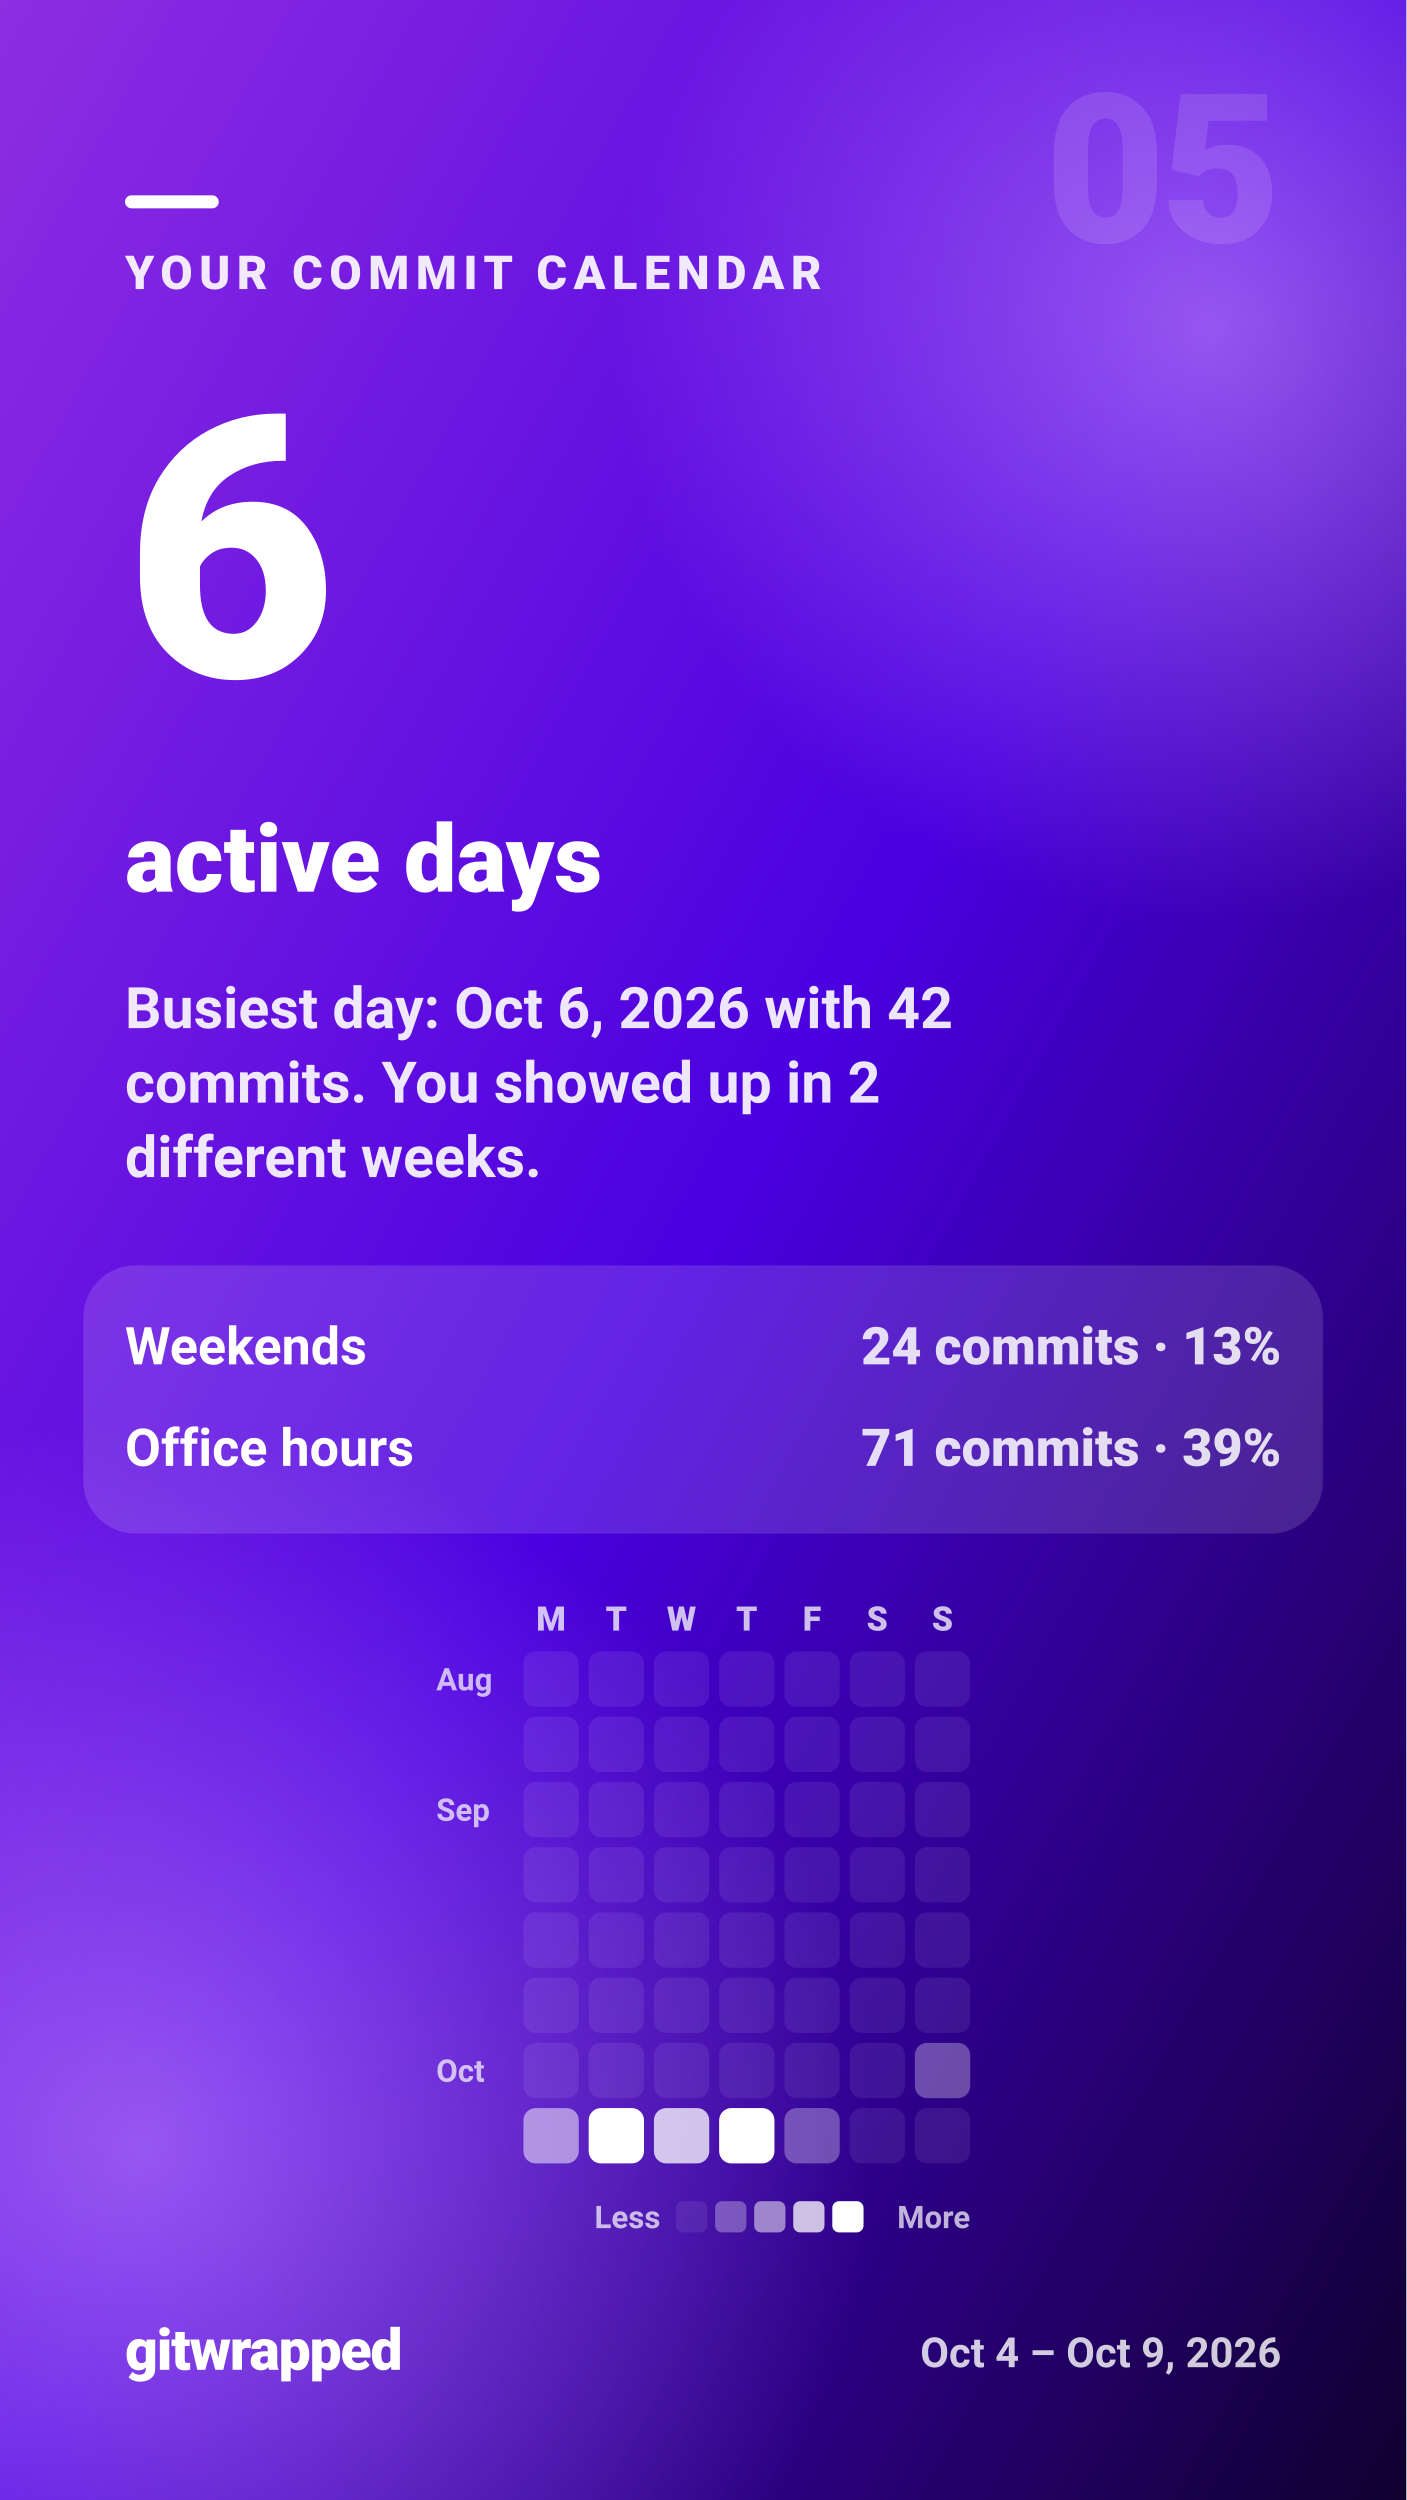
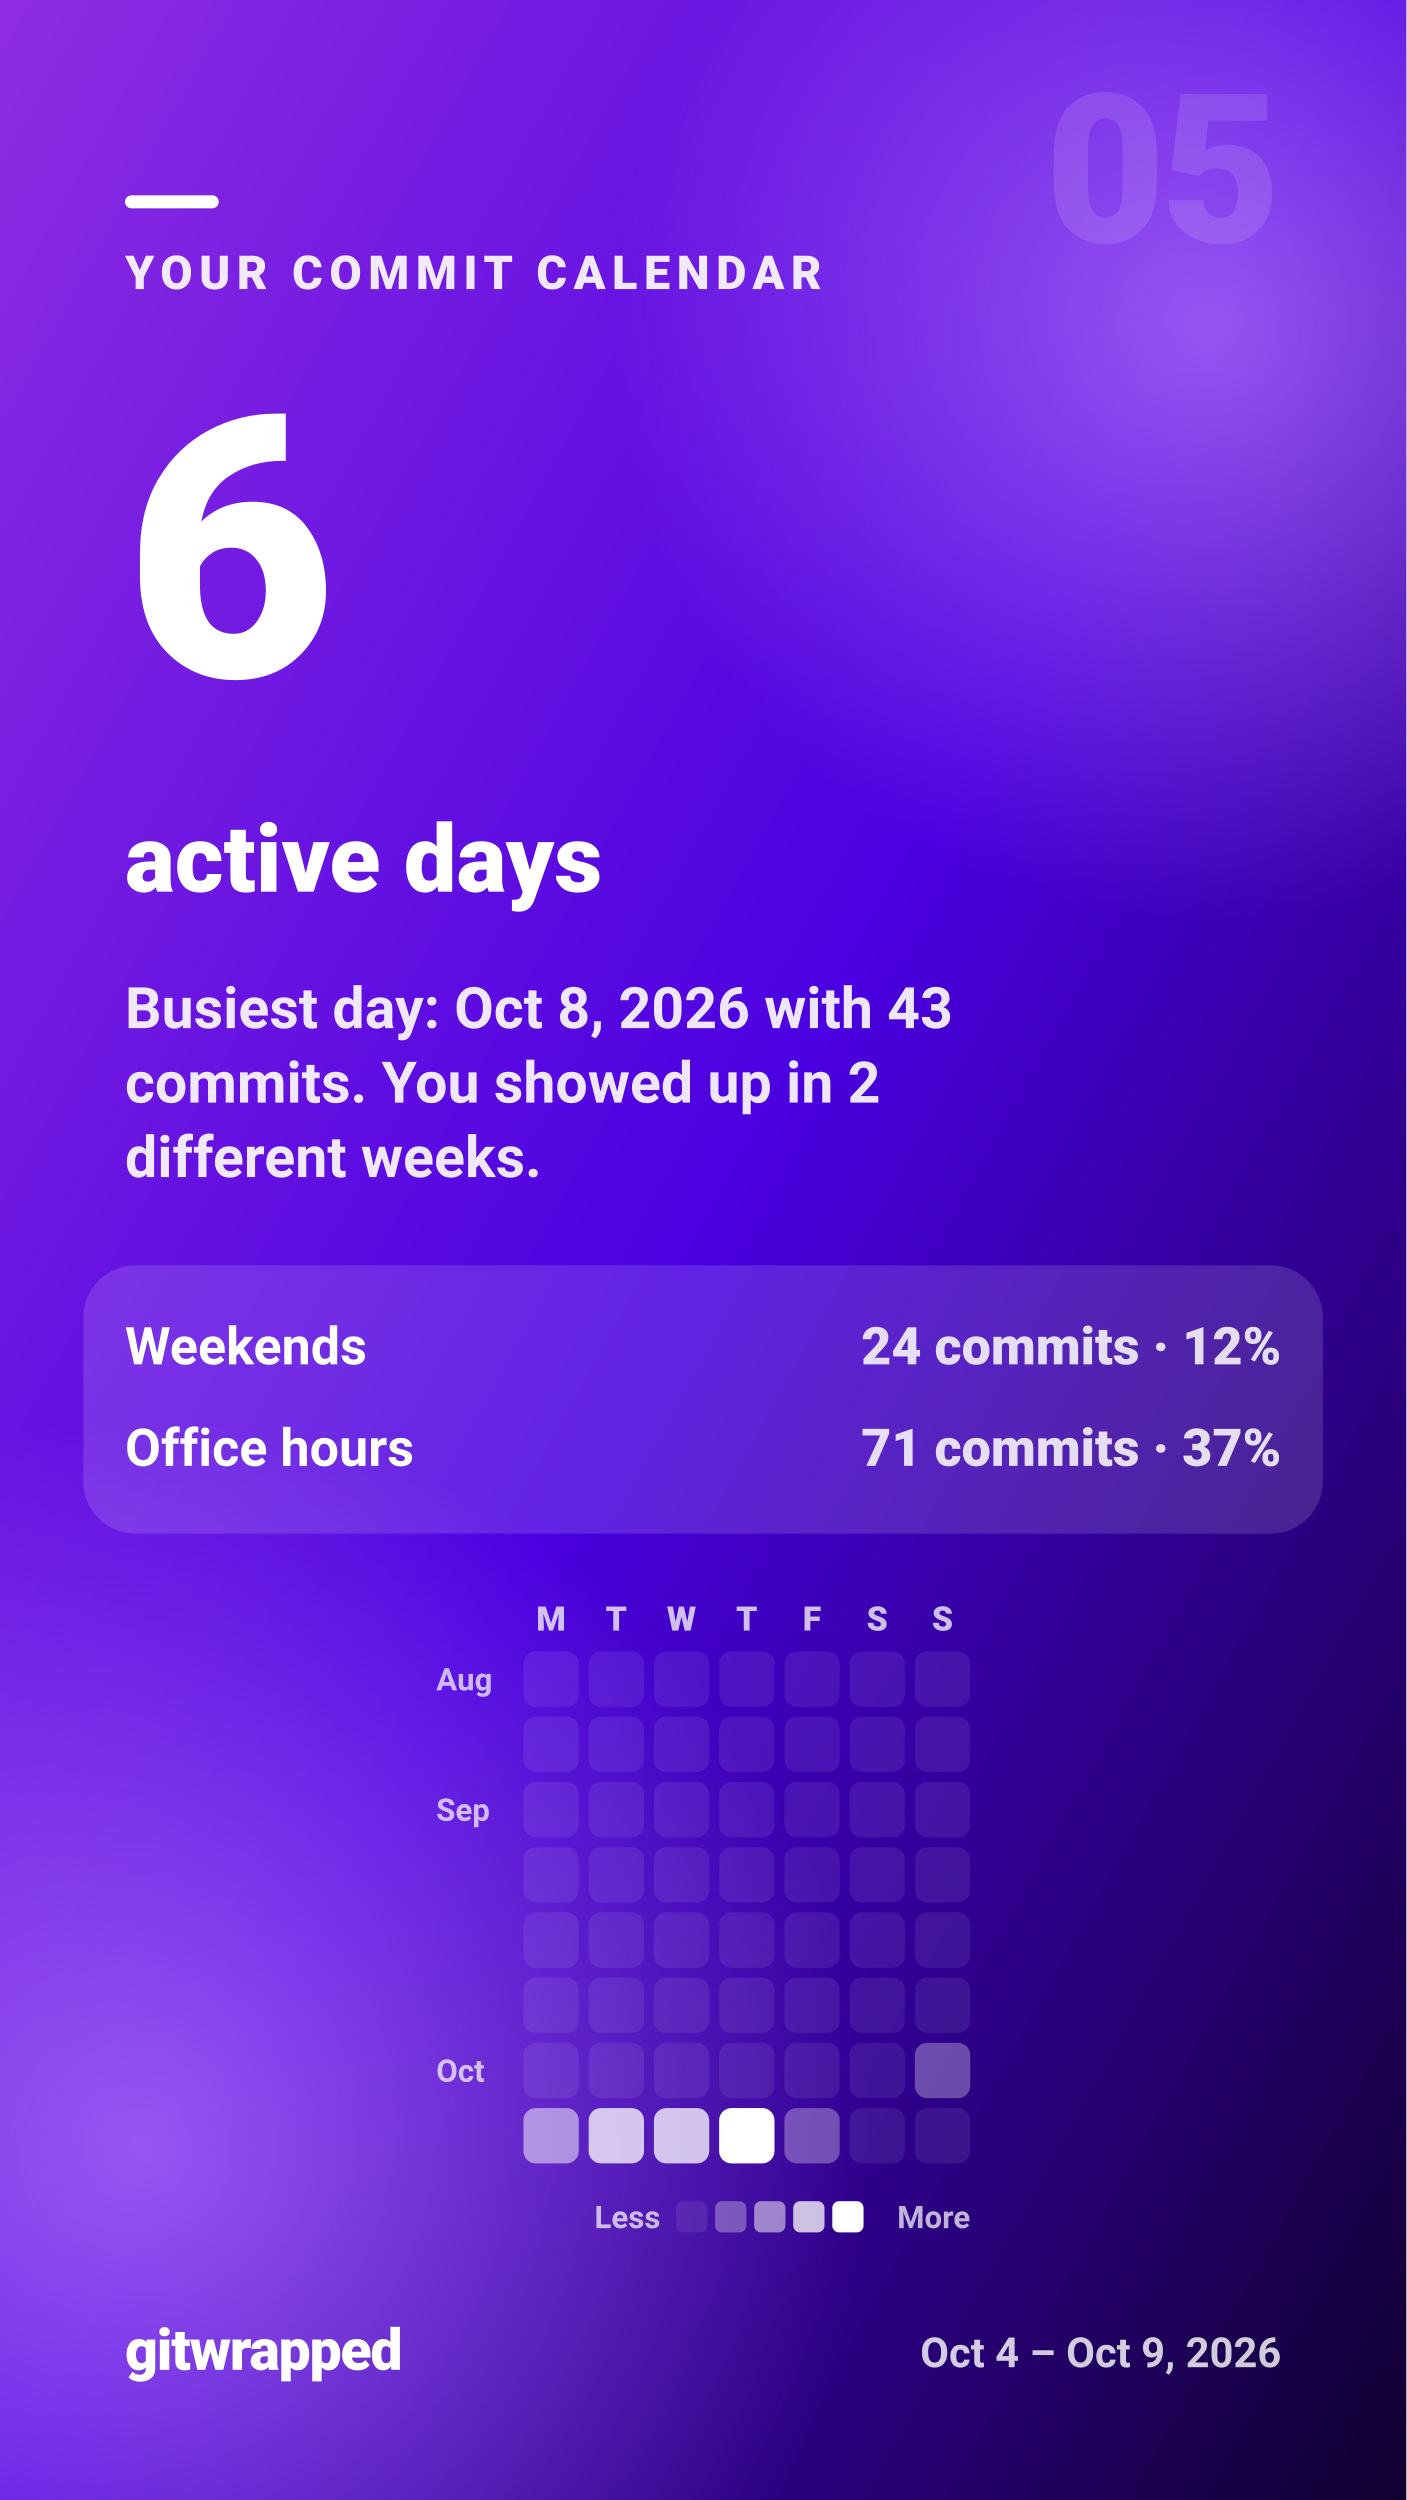
<svg xmlns="http://www.w3.org/2000/svg" width="1080" height="1920" viewBox="0 0 1080 1920" role="img" aria-label="YOUR COMMIT CALENDAR — 6 — active days">
  <defs>
    <linearGradient id="gw-activity-bg" x1="0" y1="0" x2="1" y2="1">
      <stop offset="0.00" stop-color="#8e2de2" />
      <stop offset="0.50" stop-color="#4a00e0" />
      <stop offset="1.00" stop-color="#10002f" />
    </linearGradient>
    <radialGradient id="gw-activity-glow">
      <stop offset="0" stop-color="#d59bff" stop-opacity="0.55" />
      <stop offset="1" stop-color="#d59bff" stop-opacity="0" />
    </radialGradient>
  </defs>
  <rect width="1080" height="1920" fill="url(#gw-activity-bg)" />
  <circle cx="930" cy="250" r="460" fill="url(#gw-activity-glow)" />
  <circle cx="110" cy="1650" r="560" fill="url(#gw-activity-glow)" />
  <g fill="#ffffff" font-family="system-ui, -apple-system, 'Segoe UI', Roboto, Helvetica, Arial, sans-serif">
    <text x="984" y="186" font-size="160" font-weight="900" fill-opacity="0.12" text-anchor="end" letter-spacing="-4">05</text>
    <rect x="96" y="150" width="72" height="10" rx="5" fill="#ffffff" />
    <text x="96" y="222" font-size="36" font-weight="800" fill-opacity="0.9" letter-spacing="5">YOUR COMMIT CALENDAR</text>
    <text x="96" y="519.6" font-size="280" font-weight="900" letter-spacing="-5.6">6</text>
    <text x="96" y="684.8" font-size="72" font-weight="800">active days</text>
-     <text x="96" y="789.6" font-size="44" font-weight="600" fill-opacity="0.9">Busiest day: Oct 6, 2026 with 42</text>
+     <text x="96" y="789.6" font-size="44" font-weight="600" fill-opacity="0.9">Busiest day: Oct 8, 2026 with 43</text>
    <text x="96" y="846.8" font-size="44" font-weight="600" fill-opacity="0.9">commits. You showed up in 2</text>
    <text x="96" y="904" font-size="44" font-weight="600" fill-opacity="0.9">different weeks.</text>
    <rect x="64" y="971.8" width="952" height="206" rx="40" fill="#ffffff" fill-opacity="0.14" />
    <text x="96" y="1047.8" font-size="40" font-weight="700">Weekends</text>
-     <text x="984" y="1047.8" font-size="40" font-weight="800" fill-opacity="0.85" text-anchor="end">24 commits · 13%</text>
+     <text x="984" y="1047.8" font-size="40" font-weight="800" fill-opacity="0.85" text-anchor="end">24 commits · 12%</text>
    <text x="96" y="1125.8" font-size="40" font-weight="700">Office hours</text>
-     <text x="984" y="1125.8" font-size="40" font-weight="800" fill-opacity="0.85" text-anchor="end">71 commits · 39%</text>
+     <text x="984" y="1125.8" font-size="40" font-weight="800" fill-opacity="0.85" text-anchor="end">71 commits · 37%</text>
    <text x="423.2" y="1252.3" font-size="26" font-weight="800" fill-opacity="0.75" text-anchor="middle">M</text>
    <text x="473.3" y="1252.3" font-size="26" font-weight="800" fill-opacity="0.75" text-anchor="middle">T</text>
    <text x="523.4" y="1252.3" font-size="26" font-weight="800" fill-opacity="0.75" text-anchor="middle">W</text>
    <text x="573.5" y="1252.3" font-size="26" font-weight="800" fill-opacity="0.75" text-anchor="middle">T</text>
    <text x="623.6" y="1252.3" font-size="26" font-weight="800" fill-opacity="0.75" text-anchor="middle">F</text>
    <text x="673.7" y="1252.3" font-size="26" font-weight="800" fill-opacity="0.75" text-anchor="middle">S</text>
    <text x="723.8" y="1252.3" font-size="26" font-weight="800" fill-opacity="0.75" text-anchor="middle">S</text>
    <text x="335" y="1298.2" font-size="24" font-weight="700" fill-opacity="0.7">Aug</text>
    <text x="335" y="1398.4" font-size="24" font-weight="700" fill-opacity="0.7">Sep</text>
    <text x="335" y="1598.8" font-size="24" font-weight="700" fill-opacity="0.7">Oct</text>
    <rect x="402" y="1268.3" width="42.5" height="42.5" rx="9.4" fill-opacity="0.08" />
    <rect x="452.1" y="1268.3" width="42.5" height="42.5" rx="9.4" fill-opacity="0.08" />
    <rect x="502.2" y="1268.3" width="42.5" height="42.5" rx="9.4" fill-opacity="0.08" />
    <rect x="552.3" y="1268.3" width="42.5" height="42.5" rx="9.4" fill-opacity="0.08" />
    <rect x="602.4" y="1268.3" width="42.5" height="42.5" rx="9.4" fill-opacity="0.08" />
    <rect x="652.5" y="1268.3" width="42.5" height="42.5" rx="9.4" fill-opacity="0.08" />
    <rect x="702.6" y="1268.3" width="42.5" height="42.5" rx="9.4" fill-opacity="0.08" />
    <rect x="402" y="1318.4" width="42.5" height="42.5" rx="9.4" fill-opacity="0.08" />
    <rect x="452.1" y="1318.4" width="42.5" height="42.5" rx="9.4" fill-opacity="0.08" />
    <rect x="502.2" y="1318.4" width="42.5" height="42.5" rx="9.4" fill-opacity="0.08" />
    <rect x="552.3" y="1318.4" width="42.5" height="42.5" rx="9.4" fill-opacity="0.08" />
    <rect x="602.4" y="1318.4" width="42.5" height="42.5" rx="9.4" fill-opacity="0.08" />
    <rect x="652.5" y="1318.4" width="42.5" height="42.5" rx="9.4" fill-opacity="0.08" />
    <rect x="702.6" y="1318.4" width="42.5" height="42.5" rx="9.4" fill-opacity="0.08" />
    <rect x="402" y="1368.5" width="42.5" height="42.5" rx="9.4" fill-opacity="0.08" />
    <rect x="452.1" y="1368.5" width="42.5" height="42.5" rx="9.4" fill-opacity="0.08" />
    <rect x="502.2" y="1368.5" width="42.5" height="42.5" rx="9.4" fill-opacity="0.08" />
    <rect x="552.3" y="1368.5" width="42.5" height="42.5" rx="9.4" fill-opacity="0.08" />
    <rect x="602.4" y="1368.5" width="42.5" height="42.5" rx="9.4" fill-opacity="0.08" />
    <rect x="652.5" y="1368.5" width="42.5" height="42.5" rx="9.4" fill-opacity="0.08" />
    <rect x="702.6" y="1368.5" width="42.5" height="42.5" rx="9.4" fill-opacity="0.08" />
    <rect x="402" y="1418.6" width="42.5" height="42.5" rx="9.4" fill-opacity="0.08" />
    <rect x="452.1" y="1418.6" width="42.5" height="42.5" rx="9.4" fill-opacity="0.08" />
    <rect x="502.2" y="1418.6" width="42.5" height="42.5" rx="9.4" fill-opacity="0.08" />
    <rect x="552.3" y="1418.6" width="42.5" height="42.5" rx="9.4" fill-opacity="0.08" />
    <rect x="602.4" y="1418.6" width="42.5" height="42.5" rx="9.4" fill-opacity="0.08" />
    <rect x="652.5" y="1418.6" width="42.5" height="42.5" rx="9.4" fill-opacity="0.08" />
    <rect x="702.6" y="1418.6" width="42.5" height="42.5" rx="9.4" fill-opacity="0.08" />
    <rect x="402" y="1468.7" width="42.5" height="42.5" rx="9.4" fill-opacity="0.08" />
    <rect x="452.1" y="1468.7" width="42.5" height="42.5" rx="9.4" fill-opacity="0.08" />
    <rect x="502.2" y="1468.7" width="42.5" height="42.5" rx="9.4" fill-opacity="0.08" />
    <rect x="552.3" y="1468.7" width="42.5" height="42.5" rx="9.4" fill-opacity="0.08" />
    <rect x="602.4" y="1468.7" width="42.5" height="42.5" rx="9.4" fill-opacity="0.08" />
    <rect x="652.5" y="1468.7" width="42.5" height="42.5" rx="9.4" fill-opacity="0.08" />
    <rect x="702.6" y="1468.7" width="42.5" height="42.5" rx="9.4" fill-opacity="0.08" />
    <rect x="402" y="1518.8" width="42.5" height="42.5" rx="9.4" fill-opacity="0.08" />
    <rect x="452.1" y="1518.8" width="42.5" height="42.5" rx="9.4" fill-opacity="0.08" />
    <rect x="502.2" y="1518.8" width="42.5" height="42.5" rx="9.4" fill-opacity="0.08" />
    <rect x="552.3" y="1518.8" width="42.5" height="42.5" rx="9.4" fill-opacity="0.08" />
    <rect x="602.4" y="1518.8" width="42.5" height="42.5" rx="9.4" fill-opacity="0.08" />
    <rect x="652.5" y="1518.8" width="42.5" height="42.5" rx="9.4" fill-opacity="0.08" />
    <rect x="702.6" y="1518.8" width="42.5" height="42.5" rx="9.4" fill-opacity="0.08" />
    <rect x="402" y="1568.9" width="42.5" height="42.5" rx="9.4" fill-opacity="0.08" />
    <rect x="452.1" y="1568.9" width="42.5" height="42.5" rx="9.4" fill-opacity="0.08" />
    <rect x="502.2" y="1568.9" width="42.5" height="42.5" rx="9.4" fill-opacity="0.08" />
    <rect x="552.3" y="1568.9" width="42.5" height="42.5" rx="9.4" fill-opacity="0.08" />
    <rect x="602.4" y="1568.9" width="42.5" height="42.5" rx="9.4" fill-opacity="0.08" />
    <rect x="652.5" y="1568.9" width="42.5" height="42.5" rx="9.4" fill-opacity="0.08" />
    <rect x="702.6" y="1568.9" width="42.5" height="42.5" rx="9.4" fill-opacity="0.3" />
    <rect x="402" y="1619" width="42.5" height="42.5" rx="9.4" fill-opacity="0.5" />
-     <rect x="452.1" y="1619" width="42.5" height="42.5" rx="9.4" fill-opacity="1" />
+     <rect x="452.1" y="1619" width="42.5" height="42.5" rx="9.4" fill-opacity="0.75" />
    <rect x="502.2" y="1619" width="42.5" height="42.5" rx="9.4" fill-opacity="0.75" />
    <rect x="552.3" y="1619" width="42.5" height="42.5" rx="9.4" fill-opacity="1" />
    <rect x="602.4" y="1619" width="42.5" height="42.5" rx="9.4" fill-opacity="0.3" />
    <rect x="652.5" y="1619" width="42.5" height="42.5" rx="9.4" fill-opacity="0.08" />
    <rect x="702.6" y="1619" width="42.5" height="42.5" rx="9.4" fill-opacity="0.08" />
    <text x="507.2" y="1711.2" font-size="24" font-weight="700" fill-opacity="0.7" text-anchor="end">Less</text>
    <rect x="519.2" y="1690.5" width="24" height="24" rx="5.3" fill-opacity="0.08" />
    <rect x="549.2" y="1690.5" width="24" height="24" rx="5.3" fill-opacity="0.3" />
    <rect x="579.2" y="1690.5" width="24" height="24" rx="5.3" fill-opacity="0.5" />
    <rect x="609.2" y="1690.5" width="24" height="24" rx="5.3" fill-opacity="0.75" />
    <rect x="639.2" y="1690.5" width="24" height="24" rx="5.3" fill-opacity="1" />
    <text x="745.1" y="1711.2" font-size="24" font-weight="700" fill-opacity="0.7" text-anchor="end">More</text>
    <text x="96" y="1820" font-size="44" font-weight="900" letter-spacing="-1">gitwrapped</text>
    <text x="984" y="1818" font-size="32" font-weight="600" fill-opacity="0.8" text-anchor="end">Oct 4 – Oct 9, 2026</text>
  </g>
</svg>
